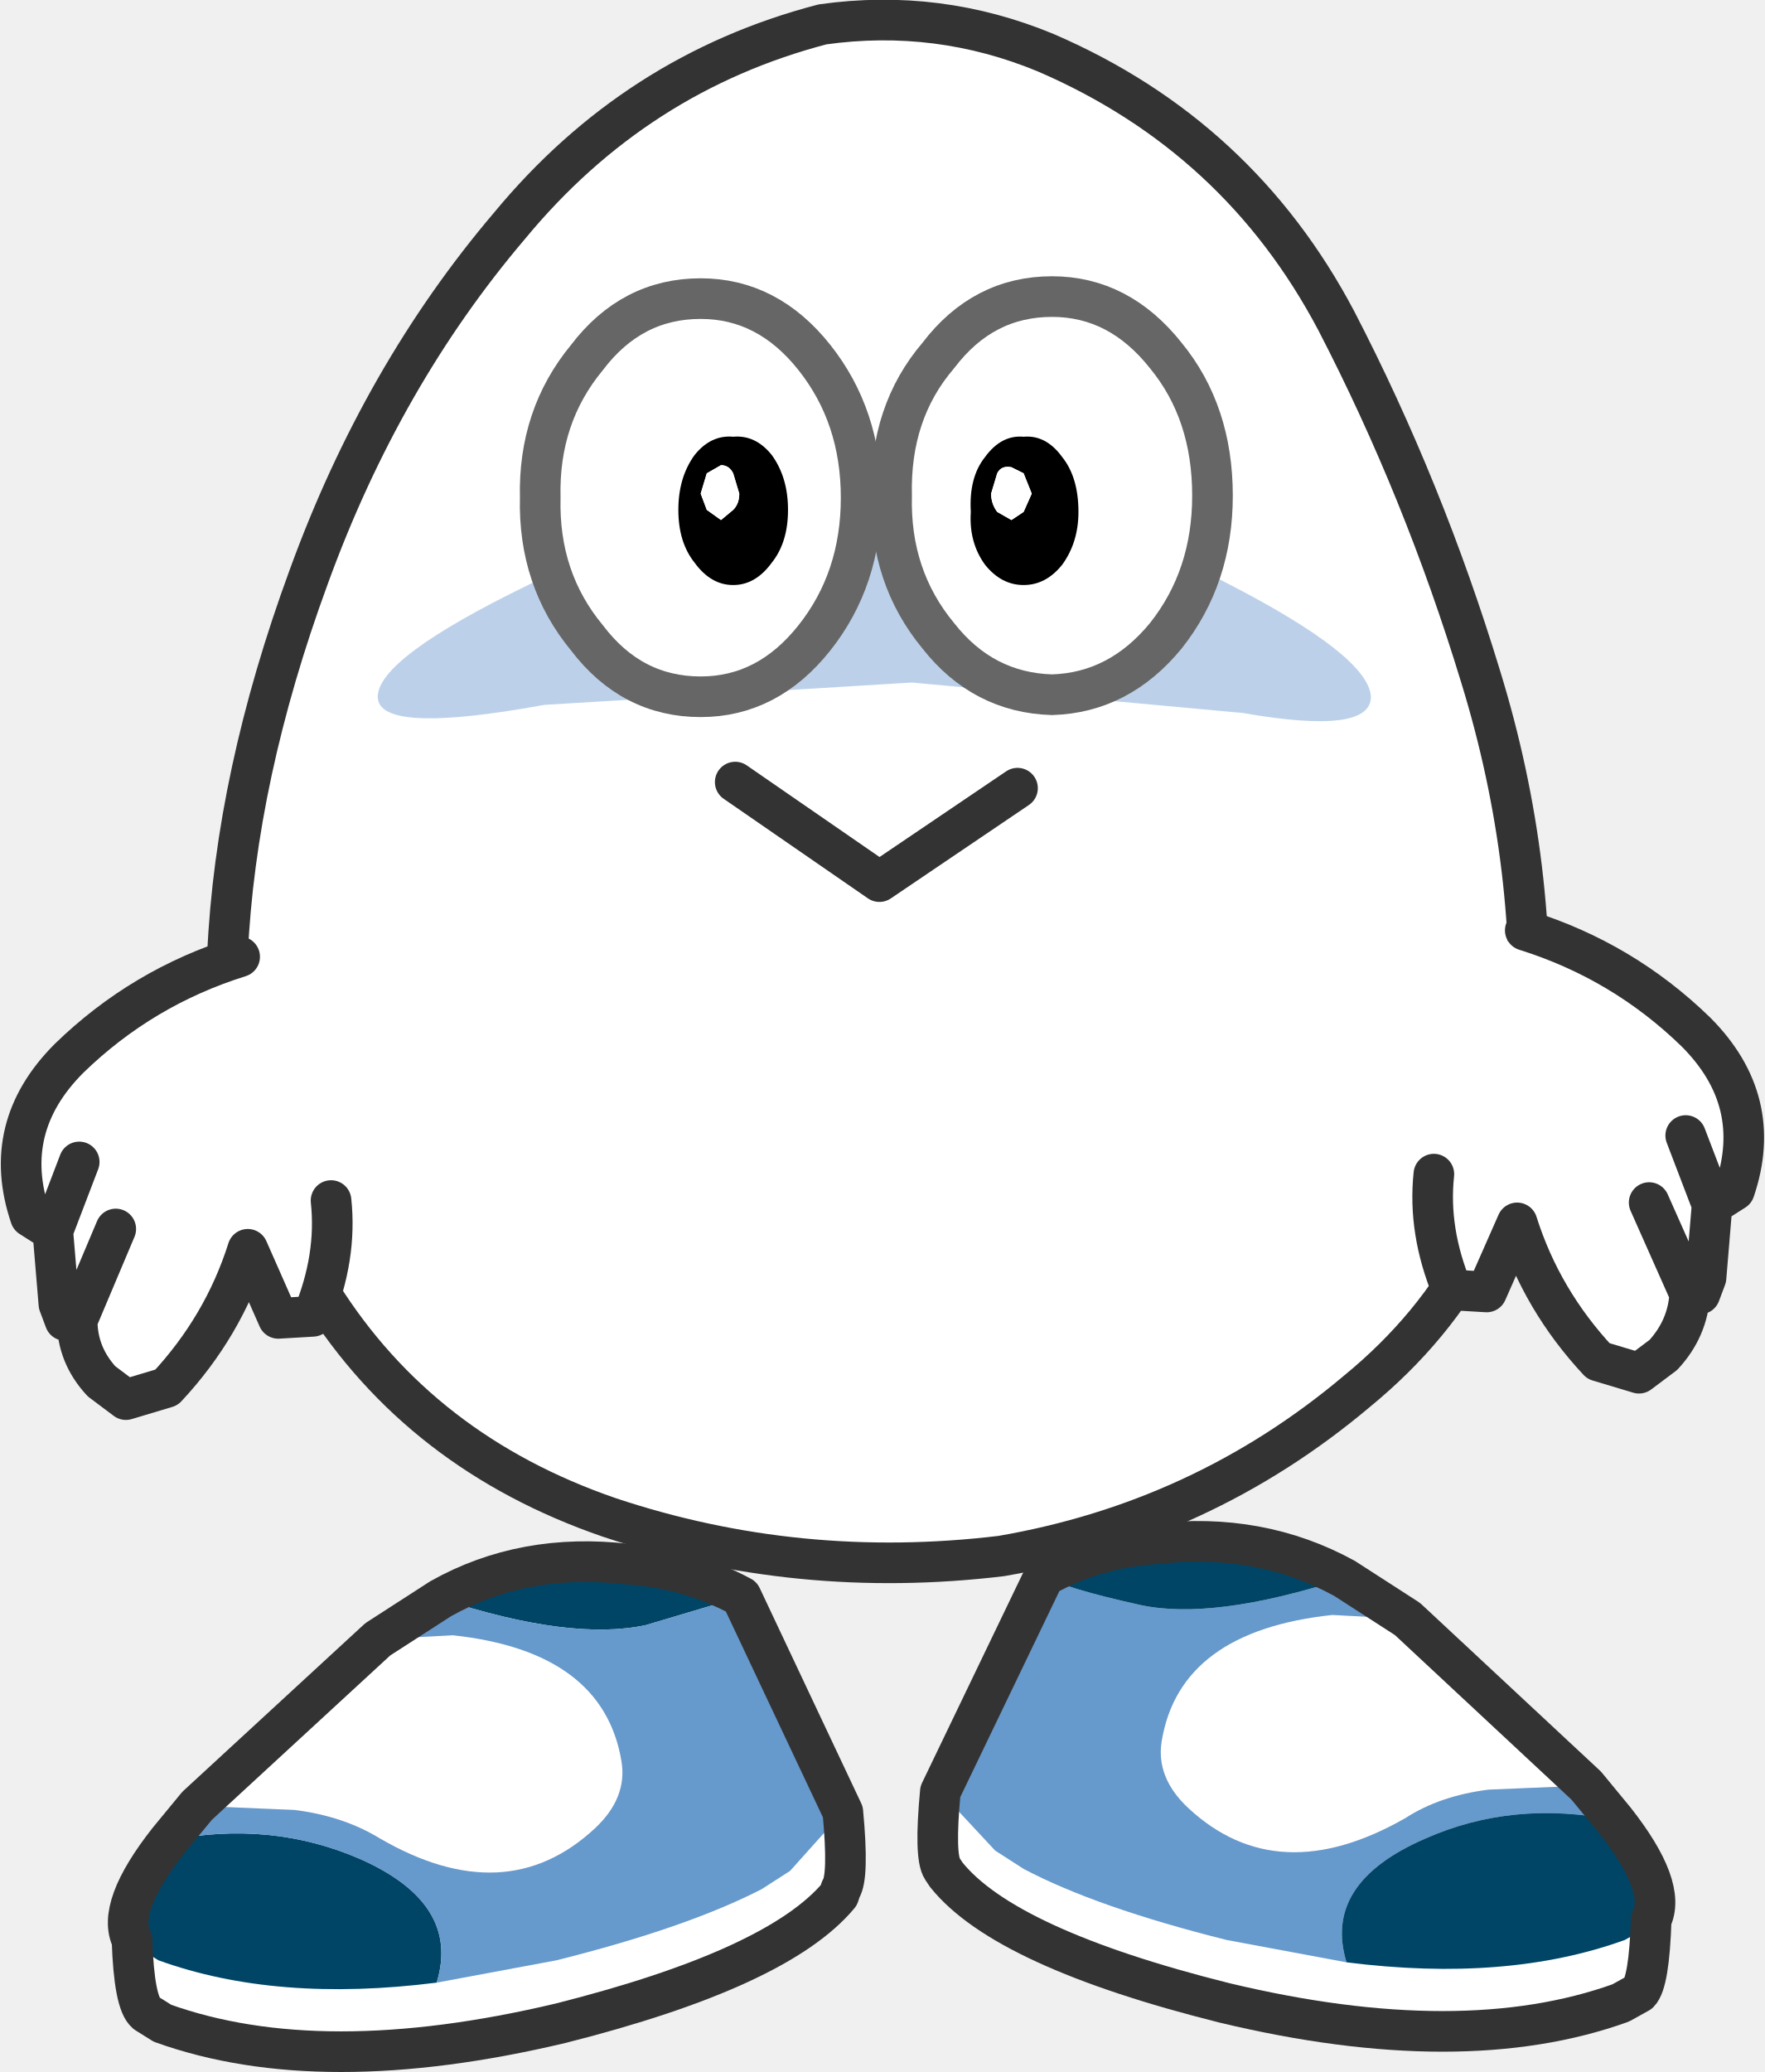
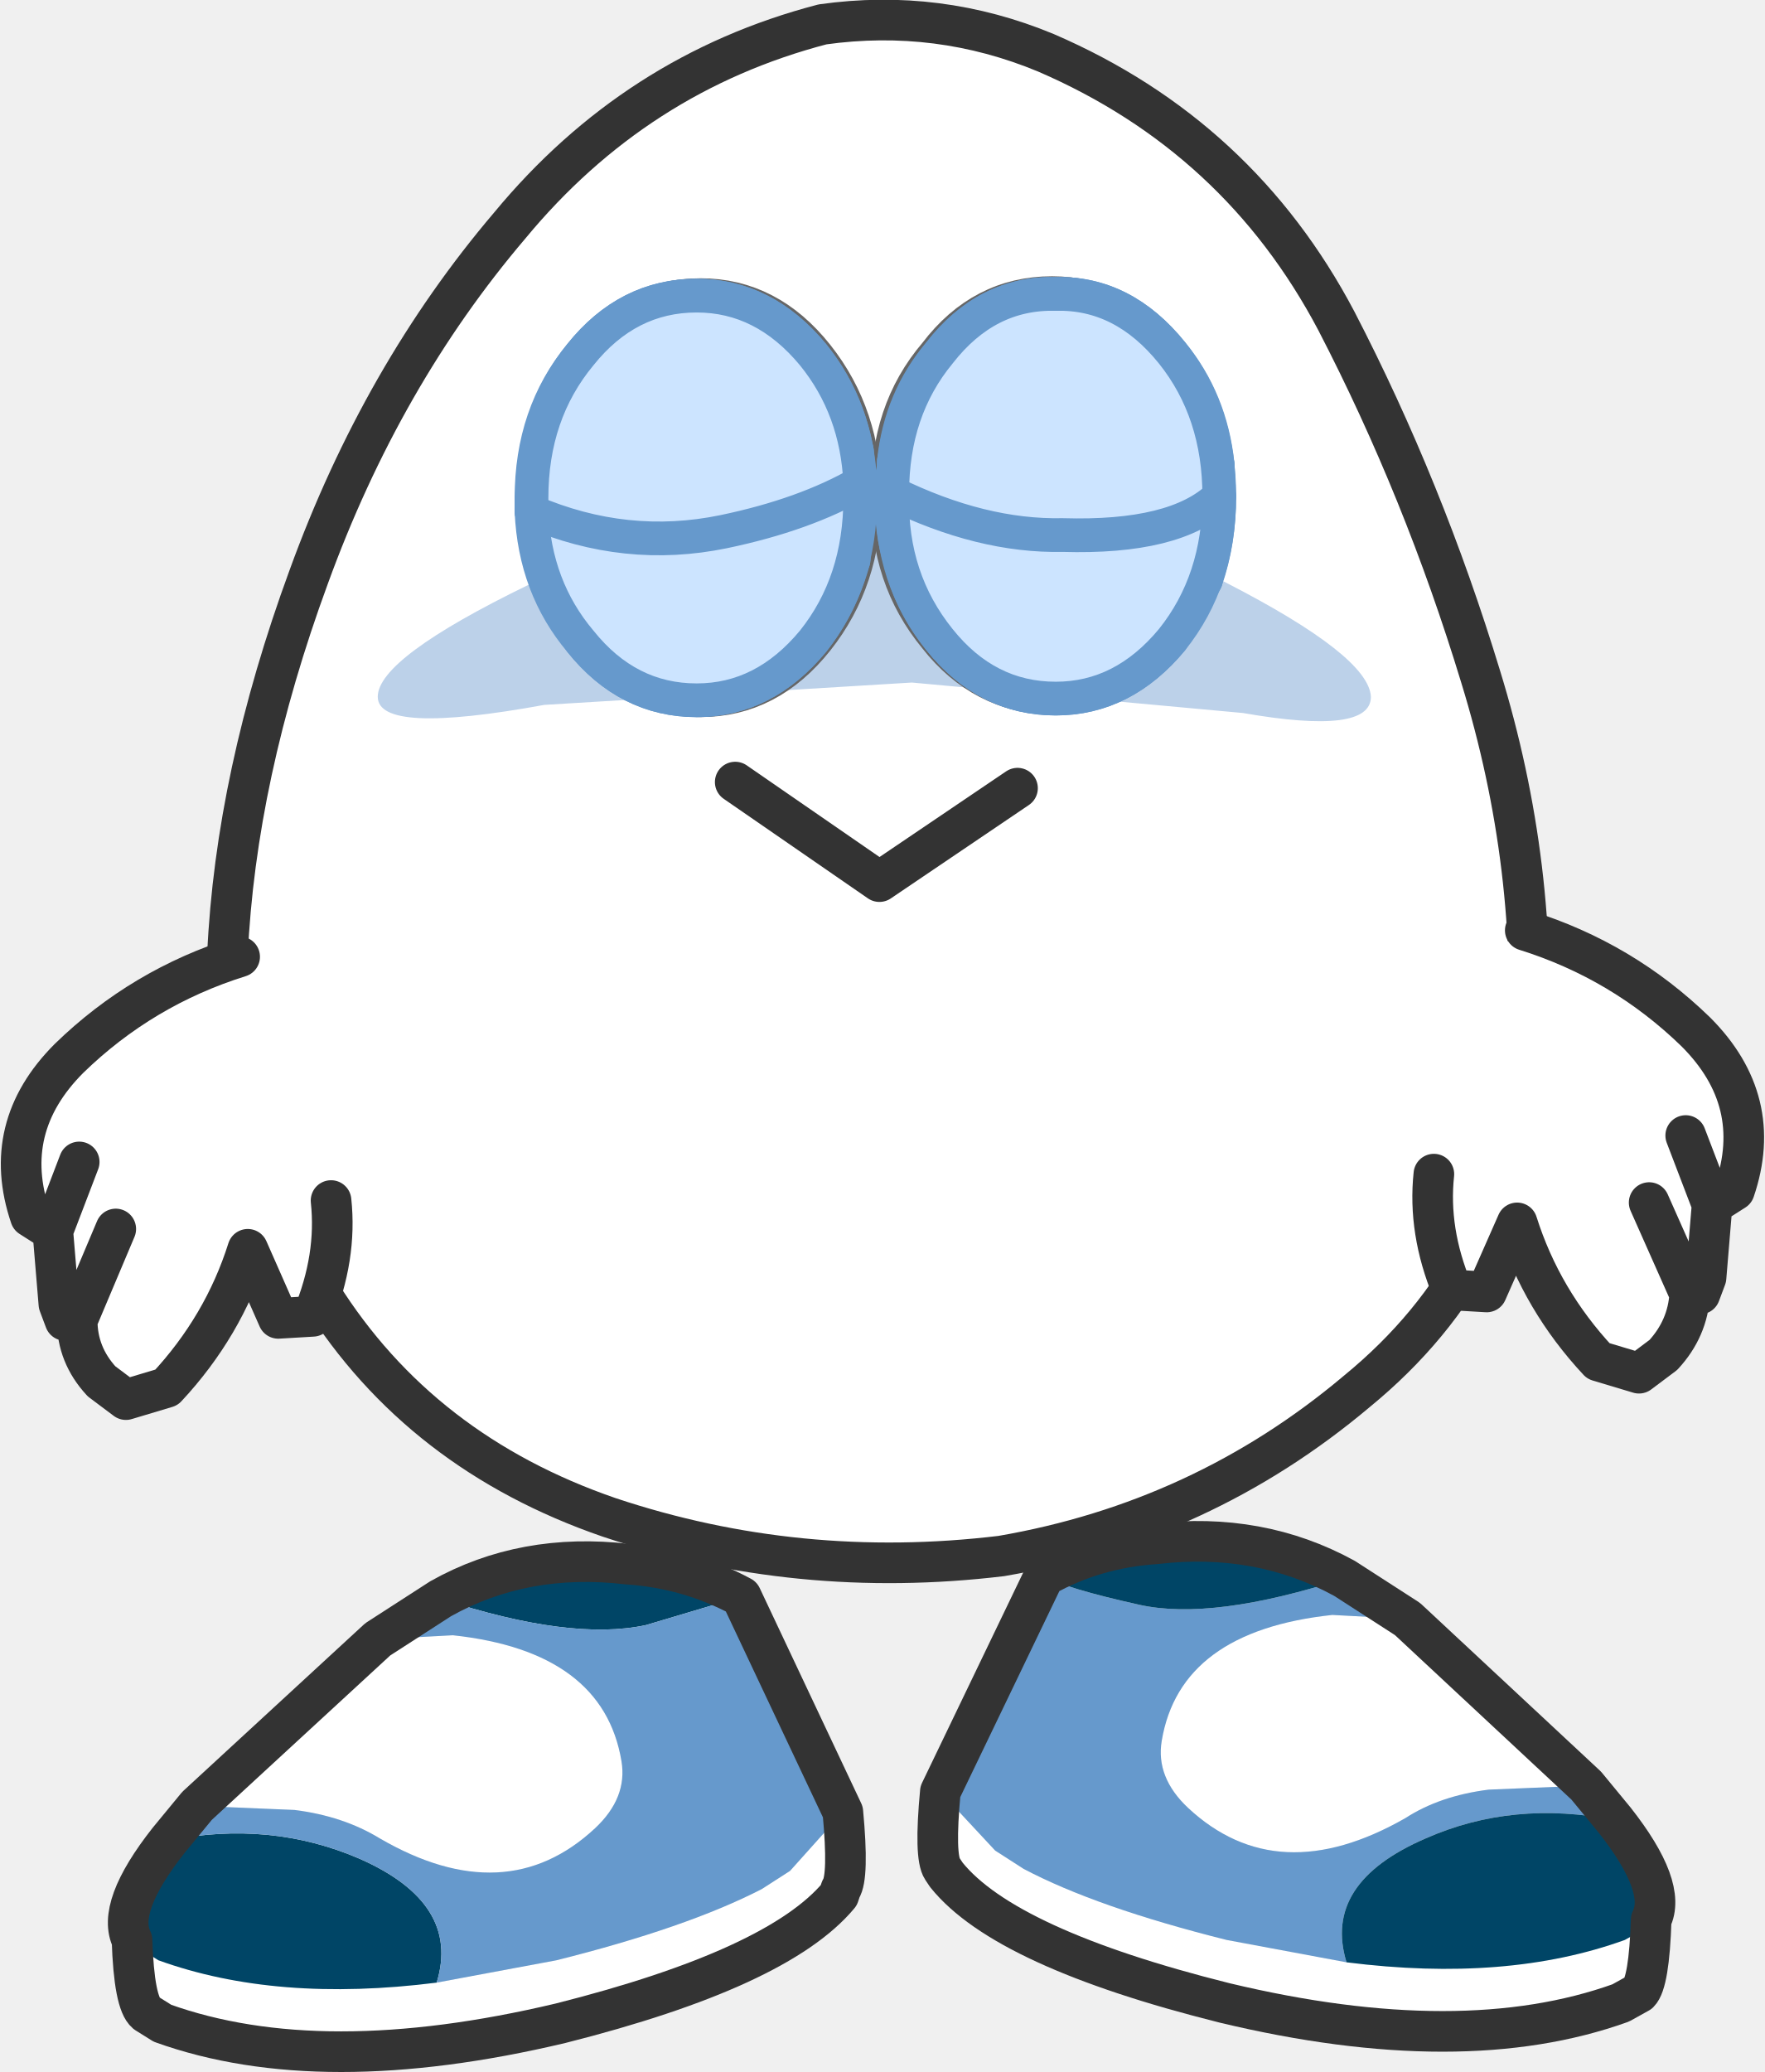
- <svg xmlns="http://www.w3.org/2000/svg" xmlns:xlink="http://www.w3.org/1999/xlink" height="51.0px" width="43.45px">
-   <g transform="matrix(1.0, 0.0, 0.0, 1.0, 22.0, 48.15)">
-     <use height="51.0" transform="matrix(1.0, 0.0, 0.0, 1.0, -22.0, -48.15)" width="43.45" xlink:href="#shape0" />
+ <svg xmlns="http://www.w3.org/2000/svg" xmlns:xlink="http://www.w3.org/1999/xlink" height="51.0px" width="43.45px" version="1.1" id="svg3467">
+   <g transform="translate(22,48.15)" id="g3398" style="display:inline">
+     <use height="51" transform="translate(-22,-48.15)" width="43.45" xlink:href="#shape0" id="use3392" x="0" y="0" style="display:inline" />
+     <use transform="matrix(0.83,0,0,0.83,-9.33,-41.33)" xlink:href="#eyes1" id="use3394" x="0" y="0" style="display:inline" />
+     <use transform="matrix(0.83,0,0,0.83,-9.33,-41.33)" xlink:href="#eyes2" id="use3396" x="0" y="0" style="display:inline" />
  </g>
-   <defs>
+   <defs id="defs3465">
    <g id="shape0" transform="matrix(1.0, 0.0, 0.0, 1.0, 22.0, 48.15)">
-       <path d="M10.9 -40.25 Q13.05 -36.1 14.45 -31.5 15.9 -26.8 15.6 -22.0 15.25 -17.05 11.4 -13.9 7.6 -10.7 2.65 -9.85 -2.35 -9.25 -7.0 -10.8 -11.65 -12.4 -14.1 -16.3 -16.65 -20.25 -16.4 -24.65 -16.2 -29.05 -14.4 -33.95 -12.6 -38.9 -9.45 -42.6 -6.35 -46.35 -1.75 -47.55 1.1 -47.95 3.75 -46.85 8.5 -44.8 10.9 -40.25" fill="#ffffff" fill-rule="evenodd" stroke="none" />
-       <path d="M10.9 -40.25 Q8.5 -44.8 3.75 -46.85 1.1 -47.95 -1.75 -47.55 -6.35 -46.35 -9.45 -42.6 -12.6 -38.9 -14.4 -33.95 -16.2 -29.05 -16.4 -24.65 -16.65 -20.25 -14.1 -16.3 -11.65 -12.4 -7.0 -10.8 -2.35 -9.25 2.65 -9.85 7.6 -10.7 11.4 -13.9 15.25 -17.05 15.6 -22.0 15.9 -26.8 14.45 -31.5 13.05 -36.1 10.9 -40.25 Z" fill="none" stroke="#333333" stroke-linecap="round" stroke-linejoin="round" stroke-width="1.0" />
-       <path d="M-11.25 0.65 L-8.3 0.1 Q-5.1 -0.7 -3.25 -1.65 L-2.55 -2.1 -1.25 -3.55 Q-1.1 -1.95 -1.3 -1.65 L-1.35 -1.5 Q-2.85 0.3 -8.2 1.65 -14.1 3.05 -18.0 1.65 L-18.4 1.4 Q-18.7 1.15 -18.75 -0.4 L-18.5 -0.15 -18.1 0.1 Q-15.2 1.15 -11.25 0.65 M-12.7 -7.8 L-10.85 -7.9 Q-7.15 -7.5 -6.7 -4.8 -6.55 -3.9 -7.35 -3.15 -9.55 -1.1 -12.65 -2.9 -13.55 -3.45 -14.75 -3.6 L-17.15 -3.7 -12.7 -7.8" fill="#ffffff" fill-rule="evenodd" stroke="none" />
-       <path d="M-17.85 -2.85 Q-15.35 -3.35 -13.15 -2.4 -10.65 -1.3 -11.25 0.65 -15.2 1.15 -18.1 0.1 L-18.5 -0.15 -18.75 -0.4 Q-19.15 -1.2 -17.85 -2.85 M-3.75 -8.85 L-6.1 -8.15 Q-7.95 -7.75 -11.15 -8.8 -9.1 -9.95 -6.55 -9.65 -5.05 -9.55 -3.75 -8.85" fill="#004566" fill-rule="evenodd" stroke="none" />
-       <path d="M-17.85 -2.85 L-17.15 -3.7 -14.75 -3.6 Q-13.55 -3.45 -12.65 -2.9 -9.55 -1.1 -7.35 -3.15 -6.55 -3.9 -6.7 -4.8 -7.15 -7.5 -10.85 -7.9 L-12.7 -7.8 -11.15 -8.8 Q-7.95 -7.75 -6.1 -8.15 L-3.75 -8.85 -1.25 -3.55 -2.55 -2.1 -3.25 -1.65 Q-5.1 -0.7 -8.3 0.1 L-11.25 0.65 Q-10.65 -1.3 -13.15 -2.4 -15.35 -3.35 -17.85 -2.85" fill="#6699cc" fill-rule="evenodd" stroke="none" />
-       <path d="M-17.15 -3.7 L-17.85 -2.85 Q-19.15 -1.2 -18.75 -0.4 -18.7 1.15 -18.4 1.4 L-18.0 1.65 Q-14.1 3.05 -8.2 1.65 -2.85 0.3 -1.35 -1.5 L-1.3 -1.65 Q-1.1 -1.95 -1.25 -3.55 L-3.75 -8.85 Q-5.05 -9.55 -6.55 -9.65 -9.1 -9.95 -11.15 -8.8 L-12.7 -7.8 -17.15 -3.7 Z" fill="none" stroke="#333333" stroke-linecap="round" stroke-linejoin="round" stroke-width="1.0" />
-       <path d="M18.65 -0.9 Q18.6 0.65 18.35 0.9 L17.9 1.15 Q14.0 2.55 8.15 1.15 2.75 -0.2 1.3 -2.0 L1.2 -2.15 Q1.0 -2.45 1.15 -4.05 L2.5 -2.6 3.2 -2.15 Q5.0 -1.2 8.2 -0.4 L11.15 0.15 Q15.1 0.65 18.0 -0.4 L18.45 -0.65 18.65 -0.9 M12.65 -8.3 L17.05 -4.2 14.65 -4.1 Q13.45 -3.95 12.6 -3.4 9.45 -1.6 7.25 -3.65 6.45 -4.4 6.6 -5.3 7.05 -8.0 10.8 -8.4 L12.65 -8.3" fill="#ffffff" fill-rule="evenodd" stroke="none" />
-       <path d="M1.15 -4.05 L3.7 -9.35 Q4.25 -9.05 6.05 -8.65 7.85 -8.25 11.1 -9.3 L12.65 -8.3 10.8 -8.4 Q7.05 -8.0 6.6 -5.3 6.45 -4.4 7.25 -3.65 9.45 -1.6 12.6 -3.4 13.45 -3.95 14.65 -4.1 L17.05 -4.2 17.75 -3.35 Q15.25 -3.85 13.1 -2.9 10.55 -1.8 11.15 0.15 L8.2 -0.4 Q5.0 -1.2 3.2 -2.15 L2.5 -2.6 1.15 -4.05" fill="#6699cc" fill-rule="evenodd" stroke="none" />
-       <path d="M3.7 -9.35 Q4.95 -10.05 6.45 -10.15 9.0 -10.45 11.1 -9.3 7.85 -8.25 6.05 -8.65 4.25 -9.05 3.7 -9.35 M17.75 -3.35 Q19.05 -1.7 18.65 -0.9 L18.45 -0.65 18.0 -0.4 Q15.1 0.65 11.15 0.15 10.55 -1.8 13.1 -2.9 15.25 -3.85 17.75 -3.35" fill="#004566" fill-rule="evenodd" stroke="none" />
-       <path d="M18.65 -0.9 Q18.6 0.65 18.35 0.9 L17.9 1.15 Q14.0 2.55 8.15 1.15 2.75 -0.2 1.3 -2.0 L1.2 -2.15 Q1.0 -2.45 1.15 -4.05 L3.7 -9.35 Q4.95 -10.05 6.45 -10.15 9.0 -10.45 11.1 -9.3 L12.65 -8.3 17.05 -4.2 17.75 -3.35 Q19.05 -1.7 18.65 -0.9 Z" fill="none" stroke="#333333" stroke-linecap="round" stroke-linejoin="round" stroke-width="1.0" />
-       <path d="M-20.7 -17.85 L-21.25 -18.2 Q-22.0 -20.4 -20.3 -22.1 -18.5 -23.85 -16.1 -24.6 -13.65 -23.35 -13.85 -18.6 -13.7 -17.2 -14.3 -15.75 L-15.15 -15.7 -15.9 -17.4 Q-16.5 -15.5 -17.9 -14.0 L-18.9 -13.7 -19.5 -14.15 Q-20.1 -14.8 -20.1 -15.65 L-20.4 -15.65 -20.55 -16.05 -20.7 -17.85 -20.05 -19.55 -20.7 -17.85 M-19.15 -17.9 L-20.1 -15.65 -19.15 -17.9" fill="#ffffff" fill-rule="evenodd" stroke="none" />
-       <path d="M-16.1 -24.6 Q-18.5 -23.85 -20.3 -22.1 -22.0 -20.4 -21.25 -18.2 L-20.7 -17.85 -20.05 -19.55 M-20.1 -15.65 Q-20.1 -14.8 -19.5 -14.15 L-18.9 -13.7 -17.9 -14.0 Q-16.5 -15.5 -15.9 -17.4 L-15.15 -15.7 -14.3 -15.75 Q-13.7 -17.2 -13.85 -18.6 M-20.7 -17.85 L-20.55 -16.05 -20.4 -15.65 M-20.1 -15.65 L-19.15 -17.9" fill="none" stroke="#333333" stroke-linecap="round" stroke-linejoin="round" stroke-width="1.0" />
-       <path d="M15.55 -25.25 Q17.95 -24.5 19.75 -22.75 21.45 -21.05 20.7 -18.85 L20.15 -18.5 20.0 -16.7 19.85 -16.3 19.6 -16.3 Q19.55 -15.45 18.95 -14.8 L18.35 -14.35 17.35 -14.65 Q15.95 -16.15 15.35 -18.05 L14.6 -16.35 13.75 -16.4 Q13.15 -17.85 13.3 -19.25 13.1 -24.0 15.55 -25.25 M18.6 -18.55 L19.6 -16.3 18.6 -18.55 M19.5 -20.2 L20.15 -18.5 19.5 -20.2" fill="#ffffff" fill-rule="evenodd" stroke="none" />
-       <path d="M15.55 -25.25 Q17.95 -24.5 19.75 -22.75 21.45 -21.05 20.7 -18.85 L20.15 -18.5 20.0 -16.7 19.85 -16.3 M19.6 -16.3 Q19.55 -15.45 18.95 -14.8 L18.35 -14.35 17.35 -14.65 Q15.95 -16.15 15.35 -18.05 L14.6 -16.35 13.75 -16.4 Q13.15 -17.85 13.3 -19.25 M20.15 -18.5 L19.5 -20.2 M19.6 -16.3 L18.6 -18.55" fill="none" stroke="#333333" stroke-linecap="round" stroke-linejoin="round" stroke-width="1.0" />
-       <path d="M-3.9 -28.9 L-0.35 -26.45 3.05 -28.75" fill="none" stroke="#333333" stroke-linecap="round" stroke-linejoin="round" stroke-width="1.0" />
-       <path d="M11.75 -31.0 Q11.75 -30.05 8.6 -30.6 L0.45 -31.35 -8.6 -30.8 Q-12.7 -30.05 -12.7 -31.0 -12.7 -31.95 -9.0 -33.75 -5.35 -35.6 -0.3 -35.6 4.7 -35.65 8.2 -33.8 11.7 -32.0 11.75 -31.0" fill="#6596cc" fill-opacity="0.431" fill-rule="evenodd" stroke="none" />
-       <path d="M3.9 -31.05 Q2.2 -31.1 1.1 -32.5 -0.1 -33.95 -0.05 -35.95 -0.1 -38.0 1.1 -39.4 2.2 -40.85 3.9 -40.85 5.55 -40.85 6.7 -39.4 7.85 -38.0 7.85 -35.95 7.85 -33.95 6.7 -32.5 5.55 -31.1 3.9 -31.05" fill="#ffffff" fill-rule="evenodd" stroke="none" />
-       <path d="M3.9 -31.05 Q2.2 -31.1 1.1 -32.5 -0.1 -33.95 -0.05 -35.95 -0.1 -38.0 1.1 -39.4 2.2 -40.85 3.9 -40.85 5.55 -40.85 6.7 -39.4 7.85 -38.0 7.85 -35.95 7.85 -33.95 6.7 -32.5 5.55 -31.1 3.9 -31.05 Z" fill="none" stroke="#666666" stroke-linecap="round" stroke-linejoin="round" stroke-width="1.0" />
-       <path d="M2.25 -36.9 Q2.65 -37.45 3.2 -37.4 3.75 -37.45 4.15 -36.9 4.55 -36.4 4.55 -35.55 4.55 -34.8 4.15 -34.25 3.75 -33.75 3.2 -33.75 2.65 -33.75 2.25 -34.25 1.85 -34.8 1.9 -35.55 1.85 -36.4 2.25 -36.9 M2.55 -36.5 L2.4 -36.0 Q2.4 -35.75 2.55 -35.55 L2.9 -35.35 3.2 -35.55 3.4 -36.0 3.2 -36.5 2.9 -36.65 Q2.65 -36.7 2.55 -36.5" fill="#000000" fill-rule="evenodd" stroke="none" />
-       <path d="M2.55 -36.5 Q2.65 -36.7 2.9 -36.65 L3.2 -36.5 3.4 -36.0 3.2 -35.55 2.9 -35.35 2.55 -35.55 Q2.4 -35.75 2.4 -36.0 L2.55 -36.5" fill="#ffffff" fill-rule="evenodd" stroke="none" />
-       <path d="M-1.95 -39.35 Q-0.8 -37.9 -0.8 -35.9 -0.8 -33.9 -1.95 -32.45 -3.1 -31.0 -4.75 -31.0 -6.45 -31.0 -7.55 -32.45 -8.75 -33.9 -8.7 -35.9 -8.75 -37.9 -7.55 -39.35 -6.45 -40.8 -4.75 -40.8 -3.1 -40.8 -1.95 -39.35" fill="#ffffff" fill-rule="evenodd" stroke="none" />
-       <path d="M-1.95 -39.35 Q-0.8 -37.9 -0.8 -35.9 -0.8 -33.9 -1.95 -32.45 -3.1 -31.0 -4.75 -31.0 -6.45 -31.0 -7.55 -32.45 -8.75 -33.9 -8.7 -35.9 -8.75 -37.9 -7.55 -39.35 -6.45 -40.8 -4.75 -40.8 -3.1 -40.8 -1.95 -39.35 Z" fill="none" stroke="#666666" stroke-linecap="round" stroke-linejoin="round" stroke-width="1.0" />
-       <path d="M-3.95 -37.4 Q-3.4 -37.45 -3.0 -36.95 -2.6 -36.4 -2.6 -35.6 -2.6 -34.8 -3.0 -34.3 -3.4 -33.75 -3.95 -33.75 -4.5 -33.75 -4.9 -34.3 -5.3 -34.8 -5.3 -35.6 -5.3 -36.4 -4.9 -36.95 -4.5 -37.45 -3.95 -37.4 M-4.75 -36.0 L-4.6 -35.6 -4.25 -35.35 -3.95 -35.6 Q-3.8 -35.75 -3.8 -36.0 L-3.95 -36.5 Q-4.05 -36.7 -4.25 -36.7 L-4.6 -36.5 -4.75 -36.0" fill="#000000" fill-rule="evenodd" stroke="none" />
-       <path d="M-4.75 -36.0 L-4.6 -36.5 -4.25 -36.7 Q-4.05 -36.7 -3.95 -36.5 L-3.8 -36.0 Q-3.8 -35.75 -3.95 -35.6 L-4.25 -35.35 -4.6 -35.6 -4.75 -36.0" fill="#ffffff" fill-rule="evenodd" stroke="none" />
+       <path d="M10.9 -40.25 Q13.05 -36.1 14.45 -31.5 15.9 -26.8 15.6 -22.0 15.25 -17.05 11.4 -13.9 7.6 -10.7 2.65 -9.85 -2.35 -9.25 -7.0 -10.8 -11.65 -12.4 -14.1 -16.3 -16.65 -20.25 -16.4 -24.65 -16.2 -29.05 -14.4 -33.95 -12.6 -38.9 -9.45 -42.6 -6.35 -46.35 -1.75 -47.55 1.1 -47.95 3.75 -46.85 8.5 -44.8 10.9 -40.25" fill="#ffffff" fill-rule="evenodd" stroke="none" id="path3400" />
+       <path d="M10.9 -40.25 Q8.5 -44.8 3.75 -46.85 1.1 -47.95 -1.75 -47.55 -6.35 -46.35 -9.45 -42.6 -12.6 -38.9 -14.4 -33.95 -16.2 -29.05 -16.4 -24.65 -16.65 -20.25 -14.1 -16.3 -11.65 -12.4 -7.0 -10.8 -2.35 -9.25 2.65 -9.85 7.6 -10.7 11.4 -13.9 15.25 -17.05 15.6 -22.0 15.9 -26.8 14.45 -31.5 13.05 -36.1 10.9 -40.25 Z" fill="none" stroke="#333333" stroke-linecap="round" stroke-linejoin="round" stroke-width="1.0" id="path3402" />
+       <path d="M-11.25 0.65 L-8.3 0.1 Q-5.1 -0.7 -3.25 -1.65 L-2.55 -2.1 -1.25 -3.55 Q-1.1 -1.95 -1.3 -1.65 L-1.35 -1.5 Q-2.85 0.3 -8.2 1.65 -14.1 3.05 -18.0 1.65 L-18.4 1.4 Q-18.7 1.15 -18.75 -0.4 L-18.5 -0.15 -18.1 0.1 Q-15.2 1.15 -11.25 0.65 M-12.7 -7.8 L-10.85 -7.9 Q-7.15 -7.5 -6.7 -4.8 -6.55 -3.9 -7.35 -3.15 -9.55 -1.1 -12.65 -2.9 -13.55 -3.45 -14.75 -3.6 L-17.15 -3.7 -12.7 -7.8" fill="#ffffff" fill-rule="evenodd" stroke="none" id="path3404" />
+       <path d="M-17.85 -2.85 Q-15.35 -3.35 -13.15 -2.4 -10.65 -1.3 -11.25 0.65 -15.2 1.15 -18.1 0.1 L-18.5 -0.15 -18.75 -0.4 Q-19.15 -1.2 -17.85 -2.85 M-3.75 -8.85 L-6.1 -8.15 Q-7.95 -7.75 -11.15 -8.8 -9.1 -9.95 -6.55 -9.65 -5.05 -9.55 -3.75 -8.85" fill="#004566" fill-rule="evenodd" stroke="none" id="path3406" />
+       <path d="M-17.85 -2.85 L-17.15 -3.7 -14.75 -3.6 Q-13.55 -3.45 -12.65 -2.9 -9.55 -1.1 -7.35 -3.15 -6.55 -3.9 -6.7 -4.8 -7.15 -7.5 -10.85 -7.9 L-12.7 -7.8 -11.15 -8.8 Q-7.95 -7.75 -6.1 -8.15 L-3.75 -8.85 -1.25 -3.55 -2.55 -2.1 -3.25 -1.65 Q-5.1 -0.7 -8.3 0.1 L-11.25 0.65 Q-10.65 -1.3 -13.15 -2.4 -15.35 -3.35 -17.85 -2.85" fill="#6699cc" fill-rule="evenodd" stroke="none" id="path3408" />
+       <path d="M-17.15 -3.7 L-17.85 -2.85 Q-19.15 -1.2 -18.75 -0.4 -18.7 1.15 -18.4 1.4 L-18.0 1.65 Q-14.1 3.05 -8.2 1.65 -2.85 0.3 -1.35 -1.5 L-1.3 -1.65 Q-1.1 -1.95 -1.25 -3.55 L-3.75 -8.85 Q-5.05 -9.55 -6.55 -9.65 -9.1 -9.95 -11.15 -8.8 L-12.7 -7.8 -17.15 -3.7 Z" fill="none" stroke="#333333" stroke-linecap="round" stroke-linejoin="round" stroke-width="1.0" id="path3410" />
+       <path d="M18.65 -0.9 Q18.6 0.65 18.35 0.9 L17.9 1.15 Q14.0 2.55 8.15 1.15 2.75 -0.2 1.3 -2.0 L1.2 -2.15 Q1.0 -2.45 1.15 -4.05 L2.5 -2.6 3.2 -2.15 Q5.0 -1.2 8.2 -0.4 L11.15 0.15 Q15.1 0.65 18.0 -0.4 L18.45 -0.65 18.65 -0.9 M12.65 -8.3 L17.05 -4.2 14.65 -4.1 Q13.45 -3.95 12.6 -3.4 9.45 -1.6 7.25 -3.65 6.45 -4.4 6.6 -5.3 7.05 -8.0 10.8 -8.4 L12.65 -8.3" fill="#ffffff" fill-rule="evenodd" stroke="none" id="path3412" />
+       <path d="M1.15 -4.05 L3.7 -9.35 Q4.25 -9.05 6.05 -8.65 7.85 -8.25 11.1 -9.3 L12.65 -8.3 10.8 -8.4 Q7.05 -8.0 6.6 -5.3 6.45 -4.4 7.25 -3.65 9.45 -1.6 12.6 -3.4 13.45 -3.95 14.65 -4.1 L17.05 -4.2 17.75 -3.35 Q15.25 -3.85 13.1 -2.9 10.55 -1.8 11.15 0.15 L8.2 -0.4 Q5.0 -1.2 3.2 -2.15 L2.5 -2.6 1.15 -4.05" fill="#6699cc" fill-rule="evenodd" stroke="none" id="path3414" />
+       <path d="M3.7 -9.35 Q4.95 -10.05 6.45 -10.15 9.0 -10.45 11.1 -9.3 7.85 -8.25 6.05 -8.65 4.25 -9.05 3.7 -9.35 M17.75 -3.35 Q19.05 -1.7 18.65 -0.9 L18.45 -0.65 18.0 -0.4 Q15.1 0.65 11.15 0.15 10.55 -1.8 13.1 -2.9 15.25 -3.85 17.75 -3.35" fill="#004566" fill-rule="evenodd" stroke="none" id="path3416" />
+       <path d="M18.65 -0.9 Q18.6 0.65 18.35 0.9 L17.9 1.15 Q14.0 2.55 8.15 1.15 2.75 -0.2 1.3 -2.0 L1.2 -2.15 Q1.0 -2.45 1.15 -4.05 L3.7 -9.35 Q4.95 -10.05 6.45 -10.15 9.0 -10.45 11.1 -9.3 L12.65 -8.3 17.05 -4.2 17.75 -3.35 Q19.05 -1.7 18.65 -0.9 Z" fill="none" stroke="#333333" stroke-linecap="round" stroke-linejoin="round" stroke-width="1.0" id="path3418" />
+       <path d="M-20.7 -17.85 L-21.25 -18.2 Q-22.0 -20.4 -20.3 -22.1 -18.5 -23.85 -16.1 -24.6 -13.65 -23.35 -13.85 -18.6 -13.7 -17.2 -14.3 -15.75 L-15.15 -15.7 -15.9 -17.4 Q-16.5 -15.5 -17.9 -14.0 L-18.9 -13.7 -19.5 -14.15 Q-20.1 -14.8 -20.1 -15.65 L-20.4 -15.65 -20.55 -16.05 -20.7 -17.85 -20.05 -19.55 -20.7 -17.85 M-19.15 -17.9 L-20.1 -15.65 -19.15 -17.9" fill="#ffffff" fill-rule="evenodd" stroke="none" id="path3420" />
+       <path d="M-16.1 -24.6 Q-18.5 -23.85 -20.3 -22.1 -22.0 -20.4 -21.25 -18.2 L-20.7 -17.85 -20.05 -19.55 M-20.1 -15.65 Q-20.1 -14.8 -19.5 -14.15 L-18.9 -13.7 -17.9 -14.0 Q-16.5 -15.5 -15.9 -17.4 L-15.15 -15.7 -14.3 -15.75 Q-13.7 -17.2 -13.85 -18.6 M-20.7 -17.85 L-20.55 -16.05 -20.4 -15.65 M-20.1 -15.65 L-19.15 -17.9" fill="none" stroke="#333333" stroke-linecap="round" stroke-linejoin="round" stroke-width="1.0" id="path3422" />
+       <path d="M15.55 -25.25 Q17.95 -24.5 19.75 -22.75 21.45 -21.05 20.7 -18.85 L20.15 -18.5 20.0 -16.7 19.85 -16.3 19.6 -16.3 Q19.55 -15.45 18.95 -14.8 L18.35 -14.35 17.35 -14.65 Q15.95 -16.15 15.35 -18.05 L14.6 -16.35 13.75 -16.4 Q13.15 -17.85 13.3 -19.25 13.1 -24.0 15.55 -25.25 M18.6 -18.55 L19.6 -16.3 18.6 -18.55 M19.5 -20.2 L20.15 -18.5 19.5 -20.2" fill="#ffffff" fill-rule="evenodd" stroke="none" id="path3424" />
+       <path d="M15.55 -25.25 Q17.95 -24.5 19.75 -22.75 21.45 -21.05 20.7 -18.85 L20.15 -18.5 20.0 -16.7 19.85 -16.3 M19.6 -16.3 Q19.55 -15.45 18.95 -14.8 L18.35 -14.35 17.35 -14.65 Q15.95 -16.15 15.35 -18.05 L14.6 -16.35 13.75 -16.4 Q13.15 -17.85 13.3 -19.25 M20.15 -18.5 L19.5 -20.2 M19.6 -16.3 L18.6 -18.55" fill="none" stroke="#333333" stroke-linecap="round" stroke-linejoin="round" stroke-width="1.0" id="path3426" />
+       <path d="M-3.9 -28.9 L-0.35 -26.45 3.05 -28.75" fill="none" stroke="#333333" stroke-linecap="round" stroke-linejoin="round" stroke-width="1.0" id="path3428" />
+       <path d="M11.75 -31.0 Q11.75 -30.05 8.6 -30.6 L0.45 -31.35 -8.6 -30.8 Q-12.7 -30.05 -12.7 -31.0 -12.7 -31.95 -9.0 -33.75 -5.35 -35.6 -0.3 -35.6 4.7 -35.65 8.2 -33.8 11.7 -32.0 11.75 -31.0" fill="#6596cc" fill-opacity="0.431" fill-rule="evenodd" stroke="none" id="path3430" />
+       <path d="M3.9 -31.05 Q2.2 -31.1 1.1 -32.5 -0.1 -33.95 -0.05 -35.95 -0.1 -38.0 1.1 -39.4 2.2 -40.85 3.9 -40.85 5.55 -40.85 6.7 -39.4 7.85 -38.0 7.85 -35.95 7.85 -33.95 6.7 -32.5 5.55 -31.1 3.9 -31.05" fill="#ffffff" fill-rule="evenodd" stroke="none" id="path3432" />
+       <path d="M3.9 -31.05 Q2.2 -31.1 1.1 -32.5 -0.1 -33.95 -0.05 -35.95 -0.1 -38.0 1.1 -39.4 2.2 -40.85 3.9 -40.85 5.55 -40.85 6.7 -39.4 7.85 -38.0 7.85 -35.95 7.85 -33.95 6.7 -32.5 5.55 -31.1 3.9 -31.05 Z" fill="none" stroke="#666666" stroke-linecap="round" stroke-linejoin="round" stroke-width="1.0" id="path3434" />
+       <path d="M2.25 -36.9 Q2.65 -37.45 3.2 -37.4 3.75 -37.45 4.15 -36.9 4.55 -36.4 4.55 -35.55 4.55 -34.8 4.15 -34.25 3.75 -33.75 3.2 -33.75 2.65 -33.75 2.25 -34.25 1.85 -34.8 1.9 -35.55 1.85 -36.4 2.25 -36.9 M2.55 -36.5 L2.4 -36.0 Q2.4 -35.75 2.55 -35.55 L2.9 -35.35 3.2 -35.55 3.4 -36.0 3.2 -36.5 2.9 -36.65 Q2.65 -36.7 2.55 -36.5" fill="#000000" fill-rule="evenodd" stroke="none" id="path3436" />
+       <path d="M2.55 -36.5 Q2.65 -36.7 2.9 -36.65 L3.2 -36.5 3.4 -36.0 3.2 -35.55 2.9 -35.35 2.55 -35.55 Q2.4 -35.75 2.4 -36.0 L2.55 -36.5" fill="#ffffff" fill-rule="evenodd" stroke="none" id="path3438" />
+       <path d="M-1.95 -39.35 Q-0.8 -37.9 -0.8 -35.9 -0.8 -33.9 -1.95 -32.45 -3.1 -31.0 -4.75 -31.0 -6.45 -31.0 -7.55 -32.45 -8.75 -33.9 -8.7 -35.9 -8.75 -37.9 -7.55 -39.35 -6.45 -40.8 -4.75 -40.8 -3.1 -40.8 -1.95 -39.35" fill="#ffffff" fill-rule="evenodd" stroke="none" id="path3440" />
+       <path d="M-1.95 -39.35 Q-0.8 -37.9 -0.8 -35.9 -0.8 -33.9 -1.95 -32.45 -3.1 -31.0 -4.75 -31.0 -6.45 -31.0 -7.55 -32.45 -8.75 -33.9 -8.7 -35.9 -8.75 -37.9 -7.55 -39.35 -6.45 -40.8 -4.75 -40.8 -3.1 -40.8 -1.95 -39.35 Z" fill="none" stroke="#666666" stroke-linecap="round" stroke-linejoin="round" stroke-width="1.0" id="path3442" />
+       <path d="M-3.95 -37.4 Q-3.4 -37.45 -3.0 -36.95 -2.6 -36.4 -2.6 -35.6 -2.6 -34.8 -3.0 -34.3 -3.4 -33.75 -3.95 -33.75 -4.5 -33.75 -4.9 -34.3 -5.3 -34.8 -5.3 -35.6 -5.3 -36.4 -4.9 -36.95 -4.5 -37.45 -3.95 -37.4 M-4.75 -36.0 L-4.6 -35.6 -4.25 -35.35 -3.95 -35.6 Q-3.8 -35.75 -3.8 -36.0 L-3.95 -36.5 Q-4.05 -36.7 -4.25 -36.7 L-4.6 -36.5 -4.75 -36.0" fill="#000000" fill-rule="evenodd" stroke="none" id="path3444" />
+       <path d="M-4.75 -36.0 L-4.6 -36.5 -4.25 -36.7 Q-4.05 -36.7 -3.95 -36.5 L-3.8 -36.0 Q-3.8 -35.75 -3.95 -35.6 L-4.25 -35.35 -4.6 -35.6 -4.75 -36.0" fill="#ffffff" fill-rule="evenodd" stroke="none" id="path3446" />
+     </g>
+     <g id="eyes1" transform="matrix(1.0, 0.0, 0.0, 1.0, 10.7, 6.5)">
+       <path d="M10.15 -0.95 L10.2 0.0 Q10.2 1.35 9.8 2.5 8.4 3.3 5.75 3.2 3.35 3.25 0.75 1.95 0.45 1.05 0.5 0.0 L0.5 -0.1 0.55 -1.05 Q3.2 0.2 5.55 0.15 8.85 0.25 10.15 -0.95 M-0.55 -1.35 L-0.45 -0.4 -0.45 0.05 -0.65 1.9 Q-2.2 2.65 -4.3 3.1 -7.05 3.65 -9.75 2.6 L-9.8 2.45 -10.2 0.45 -10.2 0.05 -10.15 -0.55 Q-7.4 0.65 -4.5 0.05 -2.2 -0.45 -0.55 -1.35" fill="#ffffff" fill-rule="evenodd" stroke="none" id="path3449" />
+       <path d="M0.55 -1.05 Q0.75 -2.9 1.9 -4.25 3.3 -6.05 5.35 -6.0 7.35 -6.05 8.8 -4.25 9.95 -2.85 10.15 -0.95 8.85 0.25 5.55 0.15 3.2 0.2 0.55 -1.05 M9.8 2.5 L8.8 4.25 Q7.35 6.0 5.35 6.0 3.3 6.0 1.9 4.25 1.05 3.2 0.75 1.95 3.35 3.25 5.75 3.2 8.4 3.3 9.8 2.5 M-10.15 -0.55 Q-10.0 -2.65 -8.75 -4.2 -7.35 -5.95 -5.3 -5.95 -3.3 -5.95 -1.85 -4.2 -0.85 -2.95 -0.55 -1.35 -2.2 -0.45 -4.5 0.05 -7.4 0.65 -10.15 -0.55 M-0.65 1.9 Q-1.0 3.2 -1.85 4.3 -3.3 6.05 -5.3 6.05 -7.35 6.05 -8.75 4.3 L-9.75 2.6 Q-7.05 3.65 -4.3 3.1 -2.2 2.65 -0.65 1.9" fill="#cce4ff" fill-rule="evenodd" stroke="none" id="path3451" />
+       <path d="M0.55 -1.05 Q0.75 -2.9 1.9 -4.25 3.3 -6.05 5.35 -6.0 7.35 -6.05 8.8 -4.25 9.95 -2.85 10.15 -0.95 L10.2 0.0 Q10.2 1.35 9.8 2.5 L8.8 4.25 Q7.35 6.0 5.35 6.0 3.3 6.0 1.9 4.25 1.05 3.2 0.75 1.95 0.45 1.05 0.5 0.0 L0.5 -0.1 0.55 -1.05 M-10.15 -0.55 Q-10.0 -2.65 -8.75 -4.2 -7.35 -5.95 -5.3 -5.95 -3.3 -5.95 -1.85 -4.2 -0.85 -2.95 -0.55 -1.35 L-0.45 -0.4 -0.45 0.05 -0.65 1.9 Q-1.0 3.2 -1.85 4.3 -3.3 6.05 -5.3 6.05 -7.35 6.05 -8.75 4.3 L-9.75 2.6 M-9.8 2.45 L-10.2 0.45 -10.2 0.05 -10.15 -0.55" fill="none" stroke="#6699cc" stroke-linecap="round" stroke-linejoin="round" stroke-width="1.0" id="path3453" />
+       <path d="M0.55 -1.05 Q3.2 0.2 5.55 0.15 8.85 0.25 10.15 -0.95 M9.8 2.5 Q8.4 3.3 5.75 3.2 3.35 3.25 0.75 1.95 M-9.75 2.6 L-9.8 2.45 M-10.15 -0.55 Q-7.4 0.65 -4.5 0.05 -2.2 -0.45 -0.55 -1.35 M-0.65 1.9 Q-2.2 2.65 -4.3 3.1 -7.05 3.65 -9.75 2.6" fill="none" stroke="#6699cc" stroke-linecap="round" stroke-linejoin="round" stroke-width="1.0" id="path3455" />
+     </g>
+     <g id="eyes2" transform="matrix(1.0, 0.0, 0.0, 1.0, 10.7, 6.5)">
+       <path d="M0.5 -0.1 Q0.5 -2.55 1.9 -4.25 3.3 -6.05 5.35 -6.0 7.35 -6.05 8.8 -4.25 10.2 -2.5 10.2 0.0 8.9 1.25 5.55 1.15 3.15 1.2 0.5 -0.1 3.15 1.2 5.55 1.15 8.9 1.25 10.2 0.0 10.2 2.5 8.8 4.25 7.35 6.0 5.35 6.0 3.3 6.0 1.9 4.25 0.45 2.45 0.5 0.0 L0.5 -0.1 M-0.45 -0.4 L-0.45 0.05 Q-0.45 2.55 -1.85 4.3 -3.3 6.05 -5.3 6.05 -7.35 6.05 -8.75 4.3 -10.1 2.7 -10.2 0.45 L-10.2 0.05 Q-10.2 -2.45 -8.75 -4.2 -7.35 -5.95 -5.3 -5.95 -3.3 -5.95 -1.85 -4.2 -0.55 -2.6 -0.45 -0.4 -2.1 0.55 -4.5 1.05 -7.4 1.65 -10.2 0.45 -7.4 1.65 -4.5 1.05 -2.1 0.55 -0.45 -0.4" fill="#cce4ff" fill-rule="evenodd" stroke="none" id="path3458" />
+       <path d="M10.2 0.0 Q10.2 -2.5 8.8 -4.25 7.35 -6.05 5.35 -6.0 3.3 -6.05 1.9 -4.25 0.5 -2.55 0.5 -0.1 L0.5 0.0 Q0.45 2.45 1.9 4.25 3.3 6.0 5.35 6.0 7.35 6.0 8.8 4.25 10.2 2.5 10.2 0.0 M-0.45 -0.4 L-0.45 0.05 Q-0.45 2.55 -1.85 4.3 -3.3 6.05 -5.3 6.05 -7.35 6.05 -8.75 4.3 -10.1 2.7 -10.2 0.45 L-10.2 0.05 Q-10.2 -2.45 -8.75 -4.2 -7.35 -5.95 -5.3 -5.95 -3.3 -5.95 -1.85 -4.2 -0.55 -2.6 -0.45 -0.4" fill="none" stroke="#6699cc" stroke-linecap="round" stroke-linejoin="round" stroke-width="1.0" id="path3460" />
+       <path d="M0.5 -0.1 Q3.15 1.2 5.55 1.15 8.9 1.25 10.2 0.0 M-0.45 -0.4 Q-2.1 0.55 -4.5 1.05 -7.4 1.65 -10.2 0.45" fill="none" stroke="#6699cc" stroke-linecap="round" stroke-linejoin="round" stroke-width="1.0" id="path3462" />
    </g>
  </defs>
</svg>
